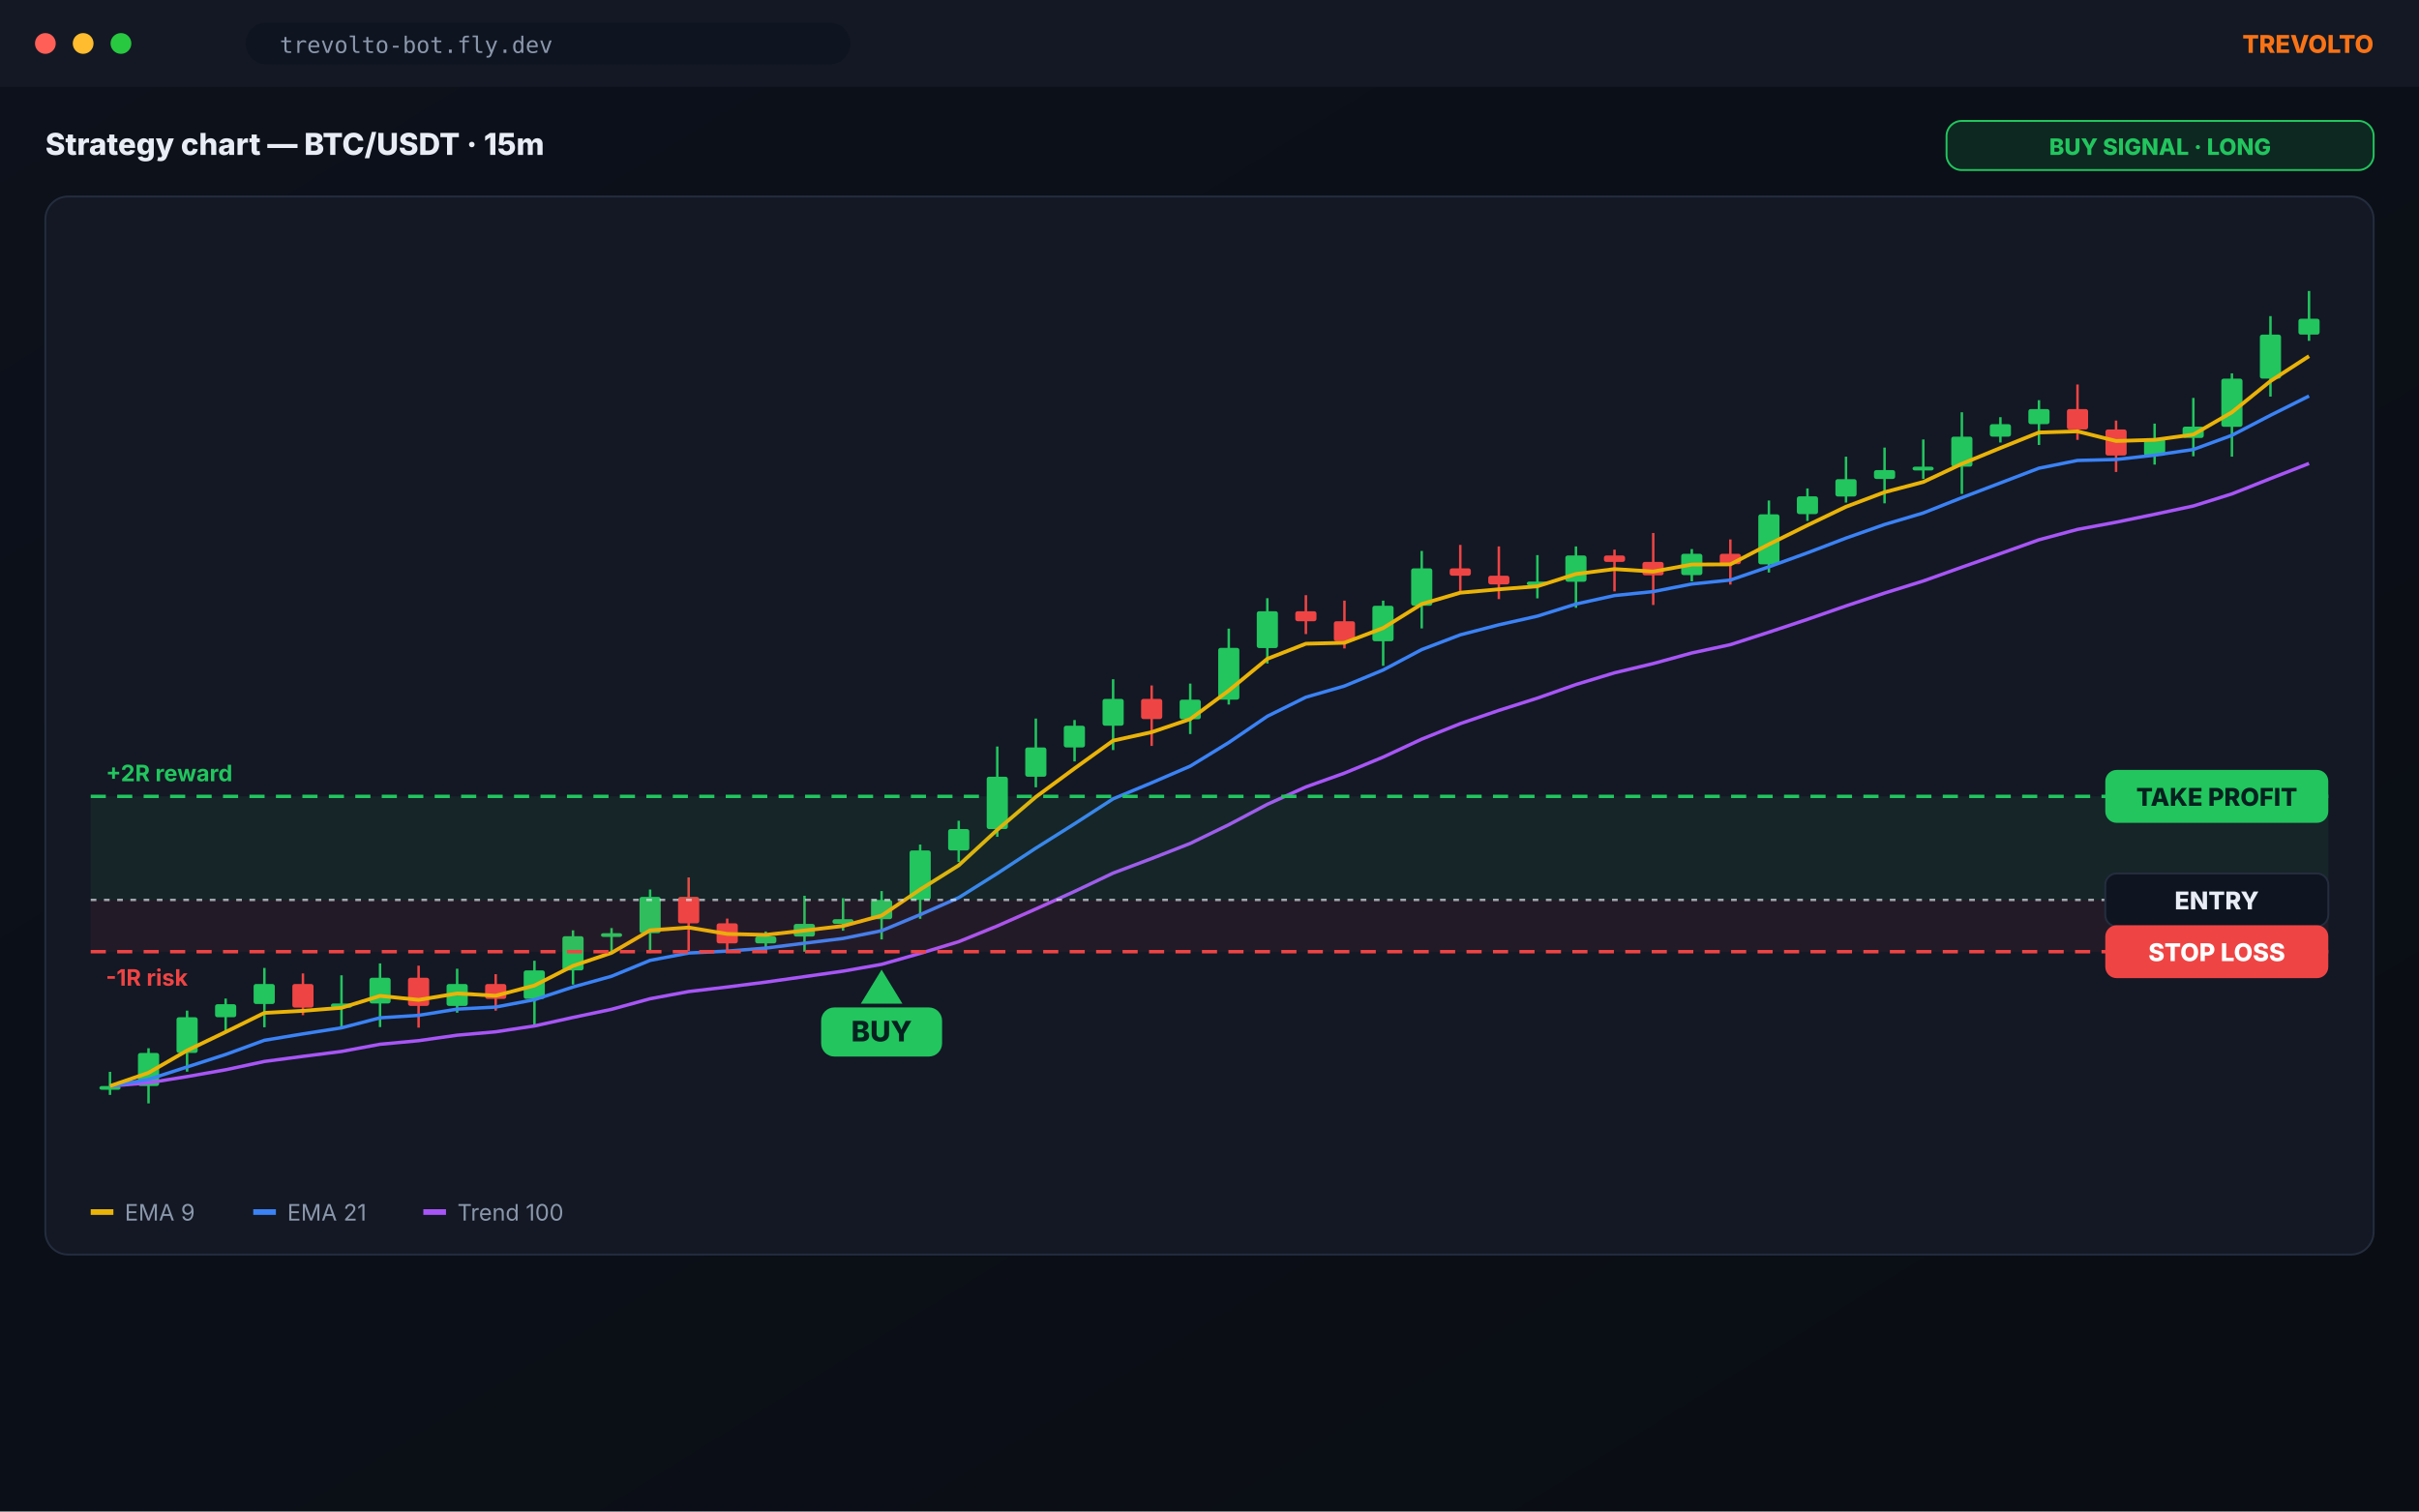
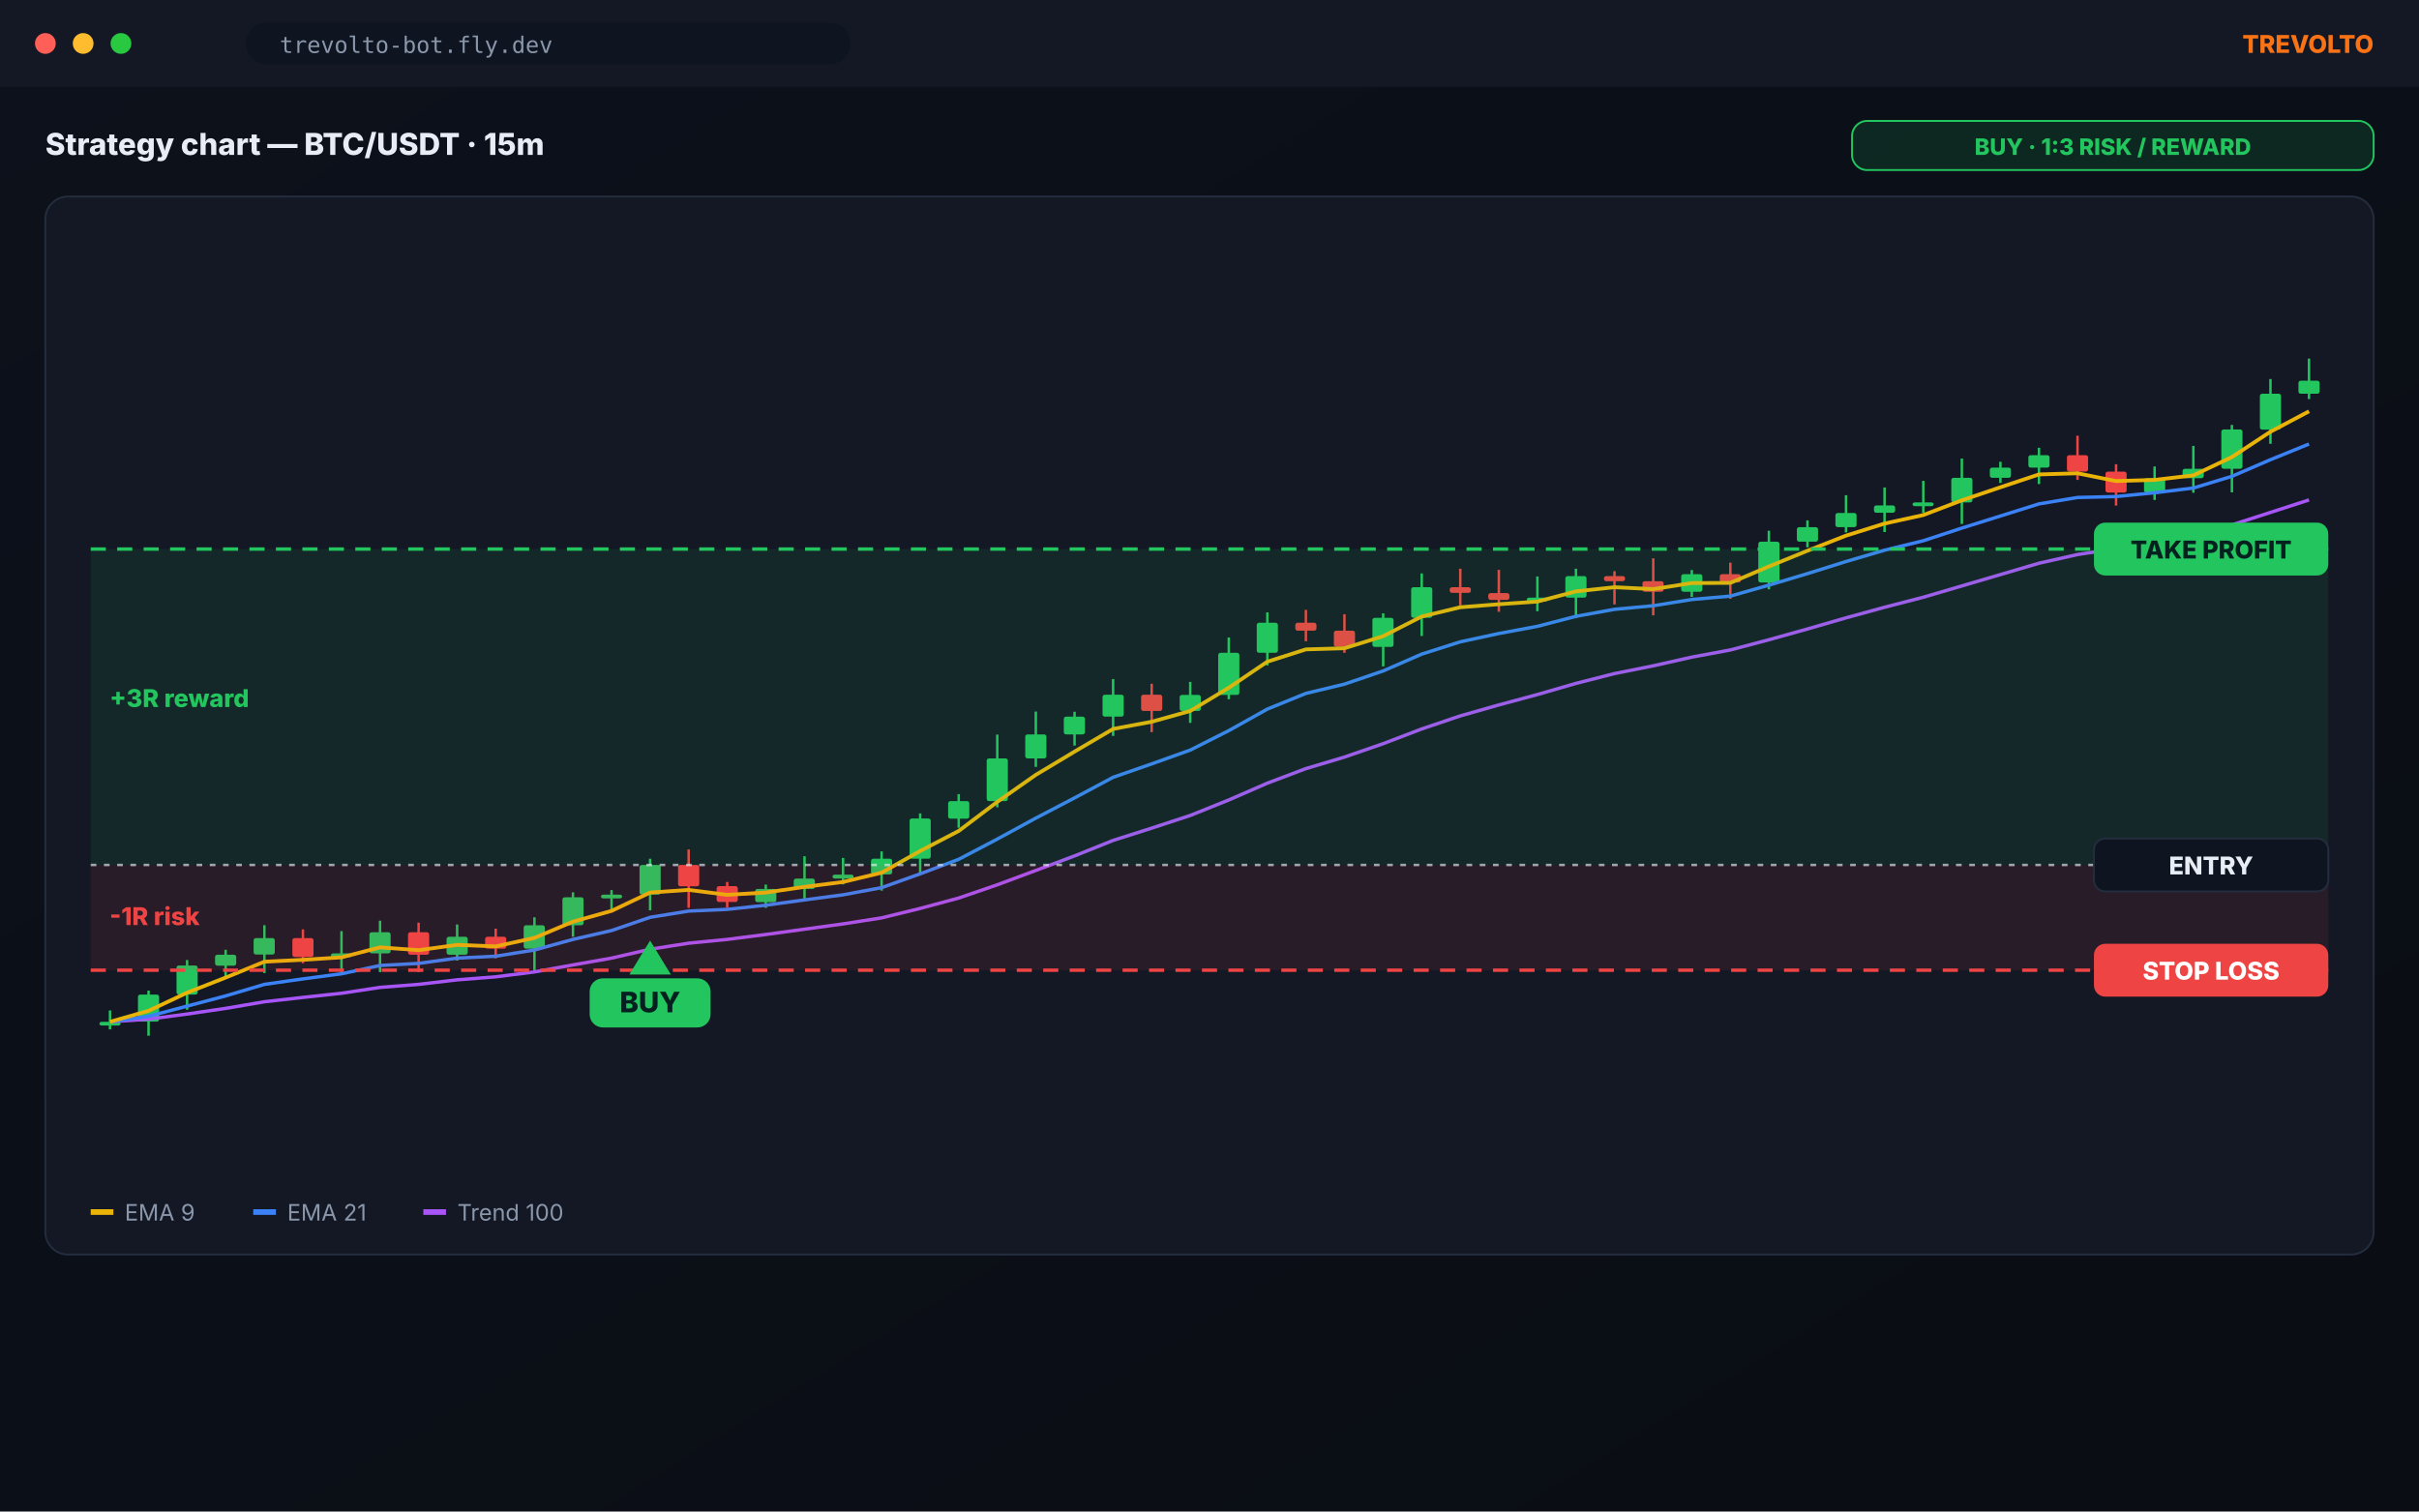
<svg xmlns="http://www.w3.org/2000/svg" viewBox="0 0 1280 800" width="1280" height="800">
  <g font-family="Inter,sans-serif">
    <defs>
      <linearGradient id="scr" x1="0" y1="0" x2="1" y2="1">
        <stop offset="0" stop-color="#0c111b" />
        <stop offset="1" stop-color="#0a0d13" />
      </linearGradient>
    </defs>
    <rect width="1280" height="800" fill="url(#scr)" />
    <rect x="0" y="0" width="1280" height="46" fill="#131824" />
    <circle cx="24" cy="23" r="5.5" fill="#ff5f57" />
    <circle cx="44" cy="23" r="5.5" fill="#febc2e" />
    <circle cx="64" cy="23" r="5.5" fill="#28c840" />
    <rect x="130" y="12" width="320" height="22" rx="11" fill="#0e1420" />
    <text x="148" y="28" font-size="12" fill="#8a97ab" font-family="ui-monospace,monospace">trevolto-bot.fly.dev</text>
    <text x="1256" y="28" font-size="13" font-weight="800" fill="#f97316" text-anchor="end">TREVOLTO</text>
    <text x="24" y="82" font-size="16" font-weight="800" fill="#e8edf5">Strategy chart — BTC/USDT · 15m</text>
-     <rect x="1030" y="64" width="226" height="26" rx="8" fill="rgba(34,197,94,.14)" stroke="#22c55e" />
-     <text x="1143" y="82" font-size="12" font-weight="800" fill="#22c55e" text-anchor="middle">BUY SIGNAL · LONG</text>
+     <rect x="980" y="64" width="276" height="26" rx="8" fill="rgba(34,197,94,.14)" stroke="#22c55e" />
+     <text x="1118" y="82" font-size="12" font-weight="800" fill="#22c55e" text-anchor="middle">BUY · 1:3 RISK / REWARD</text>
    <rect x="24" y="104" width="1232" height="560" rx="12" fill="#131824" stroke="#242d3e" />
-     <line x1="58.2" y1="567.3" x2="58.2" y2="579.5" stroke="#22c55e" stroke-width="1.3" />
-     <rect x="52.6" y="574.8" width="11.2" height="2.0" rx="1.2" fill="#22c55e" />
-     <line x1="78.6" y1="554.8" x2="78.6" y2="584.0" stroke="#22c55e" stroke-width="1.3" />
-     <rect x="73.0" y="557.3" width="11.2" height="17.5" rx="1.2" fill="#22c55e" />
-     <line x1="99.0" y1="534.9" x2="99.0" y2="567.2" stroke="#22c55e" stroke-width="1.3" />
-     <rect x="93.4" y="538.4" width="11.2" height="18.9" rx="1.2" fill="#22c55e" />
-     <line x1="119.4" y1="528.5" x2="119.4" y2="545.9" stroke="#22c55e" stroke-width="1.3" />
-     <rect x="113.8" y="531.5" width="11.2" height="6.9" rx="1.2" fill="#22c55e" />
-     <line x1="139.9" y1="512.3" x2="139.9" y2="543.7" stroke="#22c55e" stroke-width="1.3" />
-     <rect x="134.2" y="520.8" width="11.2" height="10.6" rx="1.2" fill="#22c55e" />
-     <line x1="160.3" y1="515.2" x2="160.3" y2="537.3" stroke="#ef4444" stroke-width="1.3" />
-     <rect x="154.7" y="520.8" width="11.2" height="12.5" rx="1.2" fill="#ef4444" />
-     <line x1="180.7" y1="516.2" x2="180.7" y2="543.8" stroke="#22c55e" stroke-width="1.3" />
-     <rect x="175.1" y="531.1" width="11.2" height="2.3" rx="1.2" fill="#22c55e" />
-     <line x1="201.1" y1="509.9" x2="201.1" y2="543.6" stroke="#22c55e" stroke-width="1.3" />
-     <rect x="195.5" y="517.5" width="11.2" height="13.6" rx="1.2" fill="#22c55e" />
-     <line x1="221.5" y1="511.1" x2="221.5" y2="543.9" stroke="#ef4444" stroke-width="1.3" />
-     <rect x="215.9" y="517.5" width="11.2" height="14.9" rx="1.2" fill="#ef4444" />
-     <line x1="241.9" y1="512.7" x2="241.9" y2="536.0" stroke="#22c55e" stroke-width="1.3" />
-     <rect x="236.3" y="520.8" width="11.2" height="11.6" rx="1.2" fill="#22c55e" />
-     <line x1="262.3" y1="515.6" x2="262.3" y2="534.9" stroke="#ef4444" stroke-width="1.3" />
-     <rect x="256.7" y="520.8" width="11.2" height="7.9" rx="1.2" fill="#ef4444" />
-     <line x1="282.8" y1="508.5" x2="282.8" y2="543.1" stroke="#22c55e" stroke-width="1.3" />
-     <rect x="277.1" y="513.6" width="11.2" height="15.1" rx="1.2" fill="#22c55e" />
-     <line x1="303.2" y1="492.4" x2="303.2" y2="521.1" stroke="#22c55e" stroke-width="1.3" />
-     <rect x="297.6" y="495.5" width="11.2" height="18.1" rx="1.2" fill="#22c55e" />
-     <line x1="323.6" y1="491.2" x2="323.6" y2="503.7" stroke="#22c55e" stroke-width="1.3" />
-     <rect x="318.0" y="493.9" width="11.2" height="2.0" rx="1.2" fill="#22c55e" />
-     <line x1="344.0" y1="470.8" x2="344.0" y2="504.4" stroke="#22c55e" stroke-width="1.3" />
-     <rect x="338.4" y="474.7" width="11.2" height="19.2" rx="1.2" fill="#22c55e" />
-     <line x1="364.4" y1="464.4" x2="364.4" y2="503.3" stroke="#ef4444" stroke-width="1.3" />
-     <rect x="358.8" y="474.7" width="11.2" height="14.0" rx="1.2" fill="#ef4444" />
-     <line x1="384.8" y1="486.2" x2="384.8" y2="502.8" stroke="#ef4444" stroke-width="1.3" />
-     <rect x="379.2" y="488.7" width="11.2" height="10.6" rx="1.2" fill="#ef4444" />
-     <line x1="405.2" y1="493.0" x2="405.2" y2="502.8" stroke="#22c55e" stroke-width="1.3" />
-     <rect x="399.6" y="495.6" width="11.2" height="3.7" rx="1.2" fill="#22c55e" />
-     <line x1="425.7" y1="474.1" x2="425.7" y2="503.7" stroke="#22c55e" stroke-width="1.3" />
-     <rect x="420.0" y="489.0" width="11.2" height="6.7" rx="1.2" fill="#22c55e" />
-     <line x1="446.1" y1="475.4" x2="446.1" y2="492.6" stroke="#22c55e" stroke-width="1.3" />
-     <rect x="440.5" y="486.5" width="11.2" height="2.5" rx="1.2" fill="#22c55e" />
-     <line x1="466.5" y1="471.6" x2="466.5" y2="497.2" stroke="#22c55e" stroke-width="1.3" />
-     <rect x="460.9" y="476.3" width="11.2" height="10.2" rx="1.2" fill="#22c55e" />
-     <line x1="486.9" y1="447.0" x2="486.9" y2="486.3" stroke="#22c55e" stroke-width="1.3" />
-     <rect x="481.3" y="450.1" width="11.2" height="26.2" rx="1.2" fill="#22c55e" />
-     <line x1="507.3" y1="434.4" x2="507.3" y2="456.2" stroke="#22c55e" stroke-width="1.3" />
-     <rect x="501.7" y="438.8" width="11.2" height="11.3" rx="1.2" fill="#22c55e" />
-     <line x1="527.7" y1="395.1" x2="527.7" y2="442.9" stroke="#22c55e" stroke-width="1.3" />
-     <rect x="522.1" y="411.1" width="11.2" height="27.7" rx="1.2" fill="#22c55e" />
-     <line x1="548.1" y1="380.3" x2="548.1" y2="416.7" stroke="#22c55e" stroke-width="1.3" />
-     <rect x="542.5" y="395.6" width="11.2" height="15.5" rx="1.2" fill="#22c55e" />
-     <line x1="568.6" y1="381.1" x2="568.6" y2="403.0" stroke="#22c55e" stroke-width="1.3" />
-     <rect x="562.9" y="384.1" width="11.2" height="11.5" rx="1.2" fill="#22c55e" />
-     <line x1="589.0" y1="359.5" x2="589.0" y2="397.0" stroke="#22c55e" stroke-width="1.3" />
-     <rect x="583.4" y="369.9" width="11.2" height="14.2" rx="1.2" fill="#22c55e" />
-     <line x1="609.4" y1="362.8" x2="609.4" y2="394.8" stroke="#ef4444" stroke-width="1.3" />
-     <rect x="603.8" y="369.9" width="11.2" height="10.7" rx="1.2" fill="#ef4444" />
-     <line x1="629.8" y1="361.8" x2="629.8" y2="388.5" stroke="#22c55e" stroke-width="1.3" />
-     <rect x="624.2" y="370.3" width="11.2" height="10.4" rx="1.2" fill="#22c55e" />
-     <line x1="650.2" y1="332.7" x2="650.2" y2="372.9" stroke="#22c55e" stroke-width="1.3" />
-     <rect x="644.6" y="342.9" width="11.2" height="27.4" rx="1.2" fill="#22c55e" />
-     <line x1="670.6" y1="316.6" x2="670.6" y2="351.2" stroke="#22c55e" stroke-width="1.3" />
-     <rect x="665.0" y="323.5" width="11.2" height="19.5" rx="1.2" fill="#22c55e" />
-     <line x1="691.0" y1="315.0" x2="691.0" y2="335.6" stroke="#ef4444" stroke-width="1.3" />
-     <rect x="685.4" y="323.5" width="11.2" height="5.3" rx="1.2" fill="#ef4444" />
-     <line x1="711.4" y1="317.9" x2="711.4" y2="343.2" stroke="#ef4444" stroke-width="1.3" />
-     <rect x="705.8" y="328.8" width="11.2" height="10.6" rx="1.2" fill="#ef4444" />
-     <line x1="731.9" y1="317.9" x2="731.9" y2="352.4" stroke="#22c55e" stroke-width="1.3" />
-     <rect x="726.2" y="320.6" width="11.2" height="18.8" rx="1.2" fill="#22c55e" />
-     <line x1="752.3" y1="291.6" x2="752.3" y2="332.6" stroke="#22c55e" stroke-width="1.3" />
-     <rect x="746.7" y="300.8" width="11.2" height="19.8" rx="1.2" fill="#22c55e" />
-     <line x1="772.7" y1="288.4" x2="772.7" y2="312.8" stroke="#ef4444" stroke-width="1.3" />
-     <rect x="767.1" y="300.8" width="11.2" height="3.9" rx="1.2" fill="#ef4444" />
-     <line x1="793.1" y1="289.2" x2="793.1" y2="317.1" stroke="#ef4444" stroke-width="1.3" />
-     <rect x="787.5" y="304.7" width="11.2" height="4.6" rx="1.2" fill="#ef4444" />
-     <line x1="813.5" y1="293.8" x2="813.5" y2="316.7" stroke="#22c55e" stroke-width="1.3" />
-     <rect x="807.9" y="307.8" width="11.2" height="2.0" rx="1.2" fill="#22c55e" />
-     <line x1="833.9" y1="289.2" x2="833.9" y2="321.7" stroke="#22c55e" stroke-width="1.3" />
-     <rect x="828.3" y="294.0" width="11.2" height="13.9" rx="1.2" fill="#22c55e" />
-     <line x1="854.3" y1="290.9" x2="854.3" y2="313.0" stroke="#ef4444" stroke-width="1.3" />
-     <rect x="848.7" y="294.0" width="11.2" height="3.4" rx="1.2" fill="#ef4444" />
-     <line x1="874.8" y1="282.1" x2="874.8" y2="320.2" stroke="#ef4444" stroke-width="1.3" />
-     <rect x="869.1" y="297.4" width="11.2" height="7.1" rx="1.2" fill="#ef4444" />
-     <line x1="895.2" y1="290.6" x2="895.2" y2="307.7" stroke="#22c55e" stroke-width="1.3" />
-     <rect x="889.6" y="293.1" width="11.2" height="11.3" rx="1.2" fill="#22c55e" />
-     <line x1="915.6" y1="285.5" x2="915.6" y2="309.4" stroke="#ef4444" stroke-width="1.3" />
-     <rect x="910.0" y="293.1" width="11.2" height="5.5" rx="1.2" fill="#ef4444" />
-     <line x1="936.0" y1="264.9" x2="936.0" y2="303.0" stroke="#22c55e" stroke-width="1.3" />
-     <rect x="930.4" y="272.2" width="11.2" height="26.5" rx="1.2" fill="#22c55e" />
-     <line x1="956.4" y1="258.5" x2="956.4" y2="275.7" stroke="#22c55e" stroke-width="1.3" />
-     <rect x="950.8" y="262.7" width="11.2" height="9.4" rx="1.2" fill="#22c55e" />
-     <line x1="976.8" y1="241.7" x2="976.8" y2="266.0" stroke="#22c55e" stroke-width="1.3" />
-     <rect x="971.2" y="253.6" width="11.2" height="9.2" rx="1.2" fill="#22c55e" />
-     <line x1="997.2" y1="236.9" x2="997.2" y2="266.4" stroke="#22c55e" stroke-width="1.3" />
-     <rect x="991.6" y="248.8" width="11.2" height="4.7" rx="1.2" fill="#22c55e" />
-     <line x1="1017.7" y1="232.6" x2="1017.7" y2="253.5" stroke="#22c55e" stroke-width="1.3" />
-     <rect x="1012.0" y="247.0" width="11.2" height="2.0" rx="1.2" fill="#22c55e" />
-     <line x1="1038.1" y1="218.2" x2="1038.1" y2="261.4" stroke="#22c55e" stroke-width="1.3" />
-     <rect x="1032.5" y="231.1" width="11.2" height="15.9" rx="1.2" fill="#22c55e" />
-     <line x1="1058.5" y1="220.8" x2="1058.5" y2="234.2" stroke="#22c55e" stroke-width="1.3" />
-     <rect x="1052.9" y="224.5" width="11.2" height="6.6" rx="1.2" fill="#22c55e" />
-     <line x1="1078.9" y1="211.8" x2="1078.9" y2="235.5" stroke="#22c55e" stroke-width="1.3" />
-     <rect x="1073.3" y="216.5" width="11.2" height="8.0" rx="1.2" fill="#22c55e" />
-     <line x1="1099.3" y1="203.5" x2="1099.3" y2="232.8" stroke="#ef4444" stroke-width="1.3" />
-     <rect x="1093.7" y="216.5" width="11.2" height="10.8" rx="1.2" fill="#ef4444" />
-     <line x1="1119.7" y1="222.6" x2="1119.7" y2="249.8" stroke="#ef4444" stroke-width="1.3" />
-     <rect x="1114.1" y="227.3" width="11.2" height="13.8" rx="1.2" fill="#ef4444" />
-     <line x1="1140.1" y1="224.2" x2="1140.1" y2="245.9" stroke="#22c55e" stroke-width="1.3" />
-     <rect x="1134.5" y="231.9" width="11.2" height="9.3" rx="1.2" fill="#22c55e" />
-     <line x1="1160.6" y1="210.6" x2="1160.6" y2="241.5" stroke="#22c55e" stroke-width="1.3" />
-     <rect x="1154.9" y="225.8" width="11.2" height="6.0" rx="1.2" fill="#22c55e" />
-     <line x1="1181.0" y1="197.6" x2="1181.0" y2="241.7" stroke="#22c55e" stroke-width="1.3" />
-     <rect x="1175.4" y="200.4" width="11.2" height="25.5" rx="1.2" fill="#22c55e" />
-     <line x1="1201.4" y1="167.3" x2="1201.4" y2="209.9" stroke="#22c55e" stroke-width="1.3" />
-     <rect x="1195.8" y="177.1" width="11.2" height="23.3" rx="1.2" fill="#22c55e" />
-     <line x1="1221.8" y1="154.0" x2="1221.8" y2="180.4" stroke="#22c55e" stroke-width="1.3" />
-     <rect x="1216.2" y="168.7" width="11.2" height="8.4" rx="1.2" fill="#22c55e" />
-     <polyline points="58.2,574.8 78.6,573.1 99.0,569.8 119.4,566.2 139.9,561.8 160.3,559.1 180.7,556.5 201.1,552.7 221.5,550.8 241.9,547.9 262.3,546.1 282.8,543.0 303.2,538.5 323.6,534.2 344.0,528.6 364.4,524.8 384.8,522.4 405.2,519.8 425.7,516.9 446.1,514.0 466.5,510.4 486.9,504.6 507.3,498.4 527.7,490.1 548.1,481.1 568.6,471.8 589.0,462.1 609.4,454.4 629.8,446.4 650.2,436.5 670.6,425.7 691.0,416.5 711.4,409.2 731.9,400.7 752.3,391.2 772.7,383.0 793.1,376.0 813.5,369.5 833.9,362.3 854.3,356.1 874.8,351.2 895.2,345.6 915.6,341.2 936.0,334.6 956.4,327.8 976.8,320.7 997.2,313.9 1017.7,307.5 1038.1,300.2 1058.5,293.0 1078.9,285.7 1099.3,280.2 1119.7,276.4 1140.1,272.2 1160.6,267.8 1181.0,261.4 1201.4,253.3 1221.8,245.3" fill="none" stroke="#a855f7" stroke-width="1.8" stroke-linejoin="round" />
-     <polyline points="58.2,574.8 78.6,571.3 99.0,564.7 119.4,558.1 139.9,550.6 160.3,547.2 180.7,544.0 201.1,538.7 221.5,537.4 241.9,534.1 262.3,533.0 282.8,529.1 303.2,522.4 323.6,516.7 344.0,508.3 364.4,504.4 384.8,503.4 405.2,501.8 425.7,499.2 446.1,496.7 466.5,492.6 486.9,484.1 507.3,475.1 527.7,462.3 548.1,448.9 568.6,436.0 589.0,422.8 609.4,414.3 629.8,405.5 650.2,393.0 670.6,379.1 691.0,369.0 711.4,363.1 731.9,354.6 752.3,343.8 772.7,336.0 793.1,330.7 813.5,326.1 833.9,319.7 854.3,315.2 874.8,313.1 895.2,309.1 915.6,307.0 936.0,300.0 956.4,292.6 976.8,284.8 997.2,277.6 1017.7,271.5 1038.1,263.4 1058.5,255.6 1078.9,247.8 1099.3,243.7 1119.7,243.2 1140.1,240.9 1160.6,237.9 1181.0,230.4 1201.4,219.8 1221.8,209.6" fill="none" stroke="#3b82f6" stroke-width="1.8" stroke-linejoin="round" />
-     <polyline points="58.2,574.8 78.6,567.8 99.0,556.0 119.4,546.2 139.9,536.1 160.3,535.0 180.7,533.4 201.1,527.1 221.5,529.2 241.9,525.8 262.3,527.0 282.8,521.6 303.2,511.2 323.6,504.3 344.0,492.4 364.4,490.9 384.8,494.3 405.2,494.8 425.7,492.5 446.1,490.1 466.5,484.6 486.9,470.8 507.3,458.0 527.7,439.2 548.1,421.8 568.6,406.7 589.0,392.0 609.4,387.5 629.8,380.6 650.2,365.5 670.6,348.7 691.0,340.7 711.4,340.2 731.9,332.4 752.3,319.7 772.7,313.7 793.1,311.9 813.5,310.3 833.9,303.8 854.3,301.2 874.8,302.5 895.2,298.8 915.6,298.7 936.0,288.1 956.4,278.0 976.8,268.2 997.2,260.5 1017.7,255.1 1038.1,245.5 1058.5,237.1 1078.9,228.9 1099.3,228.3 1119.7,233.4 1140.1,232.8 1160.6,230.0 1181.0,218.2 1201.4,201.7 1221.8,188.5" fill="none" stroke="#eab308" stroke-width="2" stroke-linejoin="round" />
-     <rect x="48" y="476.3" width="1184" height="27.4" fill="#ef4444" opacity=".07" />
-     <rect x="48" y="421.5" width="1184" height="54.8" fill="#22c55e" opacity=".08" />
-     <line x1="48" y1="421.5" x2="1232" y2="421.5" stroke="#22c55e" stroke-width="1.8" stroke-dasharray="8 6" />
-     <rect x="1114.0" y="407.5" width="118" height="28" rx="6" fill="#22c55e" />
-     <text x="1173.0" y="426.5" font-size="13" font-weight="800" fill="#04211f" text-anchor="middle">TAKE PROFIT</text>
-     <line x1="48" y1="476.3" x2="1232" y2="476.3" stroke="#e8edf5" stroke-width="1.3" stroke-dasharray="3 4" opacity=".65" />
-     <rect x="1114.0" y="462.3" width="118" height="28" rx="6" fill="#0e1420" stroke="#242d3e" />
-     <text x="1173.0" y="481.3" font-size="13" font-weight="800" fill="#e8edf5" text-anchor="middle">ENTRY</text>
-     <line x1="48" y1="503.7" x2="1232" y2="503.7" stroke="#ef4444" stroke-width="1.8" stroke-dasharray="8 6" />
-     <rect x="1114.0" y="489.7" width="118" height="28" rx="6" fill="#ef4444" />
-     <text x="1173.0" y="508.7" font-size="13" font-weight="800" fill="#fff" text-anchor="middle">STOP LOSS</text>
-     <path d="M466.5 513.2 l-11 18 h22 z" fill="#22c55e" />
-     <rect x="434.5" y="533.2" width="64" height="26" rx="7" fill="#22c55e" />
-     <text x="466.5" y="551.2" font-size="15" font-weight="800" fill="#04211f" text-anchor="middle">BUY</text>
-     <text x="56" y="413.5" font-size="12" font-weight="700" fill="#22c55e">+2R reward</text>
-     <text x="56" y="521.7" font-size="12" font-weight="700" fill="#ef4444">-1R risk</text>
+     <line x1="58.2" y1="534.8" x2="58.2" y2="544.8" stroke="#22c55e" stroke-width="1.3" />
+     <rect x="52.6" y="540.8" width="11.2" height="2.0" rx="1.2" fill="#22c55e" />
+     <line x1="78.6" y1="524.3" x2="78.6" y2="548.2" stroke="#22c55e" stroke-width="1.3" />
+     <rect x="73.0" y="526.4" width="11.2" height="14.3" rx="1.2" fill="#22c55e" />
+     <line x1="99.0" y1="508.1" x2="99.0" y2="534.4" stroke="#22c55e" stroke-width="1.3" />
+     <rect x="93.4" y="511.0" width="11.2" height="15.4" rx="1.2" fill="#22c55e" />
+     <line x1="119.4" y1="502.7" x2="119.4" y2="517.1" stroke="#22c55e" stroke-width="1.3" />
+     <rect x="113.8" y="505.3" width="11.2" height="5.8" rx="1.2" fill="#22c55e" />
+     <line x1="139.9" y1="489.7" x2="139.9" y2="515.0" stroke="#22c55e" stroke-width="1.3" />
+     <rect x="134.2" y="496.5" width="11.2" height="8.7" rx="1.2" fill="#22c55e" />
+     <line x1="160.3" y1="491.9" x2="160.3" y2="509.8" stroke="#ef4444" stroke-width="1.3" />
+     <rect x="154.7" y="496.5" width="11.2" height="10.0" rx="1.2" fill="#ef4444" />
+     <line x1="180.7" y1="492.8" x2="180.7" y2="514.9" stroke="#22c55e" stroke-width="1.3" />
+     <rect x="175.1" y="504.6" width="11.2" height="2.0" rx="1.2" fill="#22c55e" />
+     <line x1="201.1" y1="487.3" x2="201.1" y2="514.5" stroke="#22c55e" stroke-width="1.3" />
+     <rect x="195.5" y="493.4" width="11.2" height="11.2" rx="1.2" fill="#22c55e" />
+     <line x1="221.5" y1="488.3" x2="221.5" y2="514.5" stroke="#ef4444" stroke-width="1.3" />
+     <rect x="215.9" y="493.4" width="11.2" height="11.9" rx="1.2" fill="#ef4444" />
+     <line x1="241.9" y1="489.3" x2="241.9" y2="508.4" stroke="#22c55e" stroke-width="1.3" />
+     <rect x="236.3" y="495.8" width="11.2" height="9.5" rx="1.2" fill="#22c55e" />
+     <line x1="262.3" y1="491.5" x2="262.3" y2="507.2" stroke="#ef4444" stroke-width="1.3" />
+     <rect x="256.7" y="495.8" width="11.2" height="6.3" rx="1.2" fill="#ef4444" />
+     <line x1="282.8" y1="485.5" x2="282.8" y2="513.5" stroke="#22c55e" stroke-width="1.3" />
+     <rect x="277.1" y="489.7" width="11.2" height="12.4" rx="1.2" fill="#22c55e" />
+     <line x1="303.2" y1="472.3" x2="303.2" y2="495.8" stroke="#22c55e" stroke-width="1.3" />
+     <rect x="297.6" y="474.9" width="11.2" height="14.8" rx="1.2" fill="#22c55e" />
+     <line x1="323.6" y1="471.1" x2="323.6" y2="481.5" stroke="#22c55e" stroke-width="1.3" />
+     <rect x="318.0" y="473.5" width="11.2" height="2.0" rx="1.2" fill="#22c55e" />
+     <line x1="344.0" y1="454.5" x2="344.0" y2="481.8" stroke="#22c55e" stroke-width="1.3" />
+     <rect x="338.4" y="457.8" width="11.2" height="15.7" rx="1.2" fill="#22c55e" />
+     <line x1="364.4" y1="449.6" x2="364.4" y2="480.5" stroke="#ef4444" stroke-width="1.3" />
+     <rect x="358.8" y="457.8" width="11.2" height="11.3" rx="1.2" fill="#ef4444" />
+     <line x1="384.8" y1="466.8" x2="384.8" y2="480.4" stroke="#ef4444" stroke-width="1.3" />
+     <rect x="379.2" y="469.0" width="11.2" height="8.4" rx="1.2" fill="#ef4444" />
+     <line x1="405.2" y1="468.2" x2="405.2" y2="480.5" stroke="#22c55e" stroke-width="1.3" />
+     <rect x="399.6" y="470.5" width="11.2" height="7.0" rx="1.2" fill="#22c55e" />
+     <line x1="425.7" y1="453.2" x2="425.7" y2="477.0" stroke="#22c55e" stroke-width="1.3" />
+     <rect x="420.0" y="465.0" width="11.2" height="5.5" rx="1.2" fill="#22c55e" />
+     <line x1="446.1" y1="454.1" x2="446.1" y2="468.1" stroke="#22c55e" stroke-width="1.3" />
+     <rect x="440.5" y="462.9" width="11.2" height="2.1" rx="1.2" fill="#22c55e" />
+     <line x1="466.5" y1="450.6" x2="466.5" y2="471.4" stroke="#22c55e" stroke-width="1.3" />
+     <rect x="460.9" y="454.5" width="11.2" height="8.3" rx="1.2" fill="#22c55e" />
+     <line x1="486.9" y1="430.5" x2="486.9" y2="462.5" stroke="#22c55e" stroke-width="1.3" />
+     <rect x="481.3" y="433.2" width="11.2" height="21.3" rx="1.2" fill="#22c55e" />
+     <line x1="507.3" y1="420.3" x2="507.3" y2="438.1" stroke="#22c55e" stroke-width="1.3" />
+     <rect x="501.7" y="424.0" width="11.2" height="9.3" rx="1.2" fill="#22c55e" />
+     <line x1="527.7" y1="388.8" x2="527.7" y2="427.3" stroke="#22c55e" stroke-width="1.3" />
+     <rect x="522.1" y="401.4" width="11.2" height="22.6" rx="1.2" fill="#22c55e" />
+     <line x1="548.1" y1="376.6" x2="548.1" y2="405.9" stroke="#22c55e" stroke-width="1.3" />
+     <rect x="542.5" y="388.7" width="11.2" height="12.7" rx="1.2" fill="#22c55e" />
+     <line x1="568.6" y1="376.7" x2="568.6" y2="394.6" stroke="#22c55e" stroke-width="1.3" />
+     <rect x="562.9" y="379.3" width="11.2" height="9.4" rx="1.2" fill="#22c55e" />
+     <line x1="589.0" y1="359.4" x2="589.0" y2="389.5" stroke="#22c55e" stroke-width="1.3" />
+     <rect x="583.4" y="367.7" width="11.2" height="11.6" rx="1.2" fill="#22c55e" />
+     <line x1="609.4" y1="361.9" x2="609.4" y2="387.5" stroke="#ef4444" stroke-width="1.3" />
+     <rect x="603.8" y="367.7" width="11.2" height="8.6" rx="1.2" fill="#ef4444" />
+     <line x1="629.8" y1="360.9" x2="629.8" y2="382.6" stroke="#22c55e" stroke-width="1.3" />
+     <rect x="624.2" y="367.8" width="11.2" height="8.5" rx="1.2" fill="#22c55e" />
+     <line x1="650.2" y1="337.4" x2="650.2" y2="370.1" stroke="#22c55e" stroke-width="1.3" />
+     <rect x="644.6" y="345.5" width="11.2" height="22.3" rx="1.2" fill="#22c55e" />
+     <line x1="670.6" y1="324.1" x2="670.6" y2="352.2" stroke="#22c55e" stroke-width="1.3" />
+     <rect x="665.0" y="329.6" width="11.2" height="15.9" rx="1.2" fill="#22c55e" />
+     <line x1="691.0" y1="322.8" x2="691.0" y2="339.4" stroke="#ef4444" stroke-width="1.3" />
+     <rect x="685.4" y="329.6" width="11.2" height="4.2" rx="1.2" fill="#ef4444" />
+     <line x1="711.4" y1="325.1" x2="711.4" y2="345.5" stroke="#ef4444" stroke-width="1.3" />
+     <rect x="705.8" y="333.8" width="11.2" height="8.5" rx="1.2" fill="#ef4444" />
+     <line x1="731.9" y1="324.6" x2="731.9" y2="352.7" stroke="#22c55e" stroke-width="1.3" />
+     <rect x="726.2" y="327.0" width="11.2" height="15.4" rx="1.2" fill="#22c55e" />
+     <line x1="752.3" y1="303.5" x2="752.3" y2="336.6" stroke="#22c55e" stroke-width="1.3" />
+     <rect x="746.7" y="310.8" width="11.2" height="16.2" rx="1.2" fill="#22c55e" />
+     <line x1="772.7" y1="301.0" x2="772.7" y2="320.4" stroke="#ef4444" stroke-width="1.3" />
+     <rect x="767.1" y="310.8" width="11.2" height="3.0" rx="1.2" fill="#ef4444" />
+     <line x1="793.1" y1="301.6" x2="793.1" y2="323.8" stroke="#ef4444" stroke-width="1.3" />
+     <rect x="787.5" y="313.9" width="11.2" height="3.6" rx="1.2" fill="#ef4444" />
+     <line x1="813.5" y1="305.1" x2="813.5" y2="323.5" stroke="#22c55e" stroke-width="1.3" />
+     <rect x="807.9" y="316.3" width="11.2" height="2.0" rx="1.2" fill="#22c55e" />
+     <line x1="833.9" y1="301.0" x2="833.9" y2="327.2" stroke="#22c55e" stroke-width="1.3" />
+     <rect x="828.3" y="304.9" width="11.2" height="11.4" rx="1.2" fill="#22c55e" />
+     <line x1="854.3" y1="302.3" x2="854.3" y2="319.9" stroke="#ef4444" stroke-width="1.3" />
+     <rect x="848.7" y="304.9" width="11.2" height="2.7" rx="1.2" fill="#ef4444" />
+     <line x1="874.8" y1="295.5" x2="874.8" y2="325.7" stroke="#ef4444" stroke-width="1.3" />
+     <rect x="869.1" y="307.6" width="11.2" height="5.6" rx="1.2" fill="#ef4444" />
+     <line x1="895.2" y1="301.7" x2="895.2" y2="315.9" stroke="#22c55e" stroke-width="1.3" />
+     <rect x="889.6" y="303.9" width="11.2" height="9.3" rx="1.2" fill="#22c55e" />
+     <line x1="915.6" y1="297.8" x2="915.6" y2="316.9" stroke="#ef4444" stroke-width="1.3" />
+     <rect x="910.0" y="303.9" width="11.2" height="4.4" rx="1.2" fill="#ef4444" />
+     <line x1="936.0" y1="280.9" x2="936.0" y2="311.9" stroke="#22c55e" stroke-width="1.3" />
+     <rect x="930.4" y="286.7" width="11.2" height="21.6" rx="1.2" fill="#22c55e" />
+     <line x1="956.4" y1="275.4" x2="956.4" y2="289.7" stroke="#22c55e" stroke-width="1.3" />
+     <rect x="950.8" y="279.0" width="11.2" height="7.7" rx="1.2" fill="#22c55e" />
+     <line x1="976.8" y1="262.1" x2="976.8" y2="281.8" stroke="#22c55e" stroke-width="1.3" />
+     <rect x="971.2" y="271.5" width="11.2" height="7.5" rx="1.2" fill="#22c55e" />
+     <line x1="997.2" y1="258.0" x2="997.2" y2="281.6" stroke="#22c55e" stroke-width="1.3" />
+     <rect x="991.6" y="267.5" width="11.2" height="3.9" rx="1.2" fill="#22c55e" />
+     <line x1="1017.7" y1="254.5" x2="1017.7" y2="271.4" stroke="#22c55e" stroke-width="1.3" />
+     <rect x="1012.0" y="265.9" width="11.2" height="2.0" rx="1.2" fill="#22c55e" />
+     <line x1="1038.1" y1="242.7" x2="1038.1" y2="277.3" stroke="#22c55e" stroke-width="1.3" />
+     <rect x="1032.5" y="252.9" width="11.2" height="13.0" rx="1.2" fill="#22c55e" />
+     <line x1="1058.5" y1="244.4" x2="1058.5" y2="255.6" stroke="#22c55e" stroke-width="1.3" />
+     <rect x="1052.9" y="247.5" width="11.2" height="5.4" rx="1.2" fill="#22c55e" />
+     <line x1="1078.9" y1="237.0" x2="1078.9" y2="256.2" stroke="#22c55e" stroke-width="1.3" />
+     <rect x="1073.3" y="240.9" width="11.2" height="6.6" rx="1.2" fill="#22c55e" />
+     <line x1="1099.3" y1="230.6" x2="1099.3" y2="254.0" stroke="#ef4444" stroke-width="1.3" />
+     <rect x="1093.7" y="240.9" width="11.2" height="8.7" rx="1.2" fill="#ef4444" />
+     <line x1="1119.7" y1="245.7" x2="1119.7" y2="267.6" stroke="#ef4444" stroke-width="1.3" />
+     <rect x="1114.1" y="249.6" width="11.2" height="11.1" rx="1.2" fill="#ef4444" />
+     <line x1="1140.1" y1="246.9" x2="1140.1" y2="264.6" stroke="#22c55e" stroke-width="1.3" />
+     <rect x="1134.5" y="253.1" width="11.2" height="7.6" rx="1.2" fill="#22c55e" />
+     <line x1="1160.6" y1="236.0" x2="1160.6" y2="260.8" stroke="#22c55e" stroke-width="1.3" />
+     <rect x="1154.9" y="248.1" width="11.2" height="5.0" rx="1.2" fill="#22c55e" />
+     <line x1="1181.0" y1="224.9" x2="1181.0" y2="260.6" stroke="#22c55e" stroke-width="1.3" />
+     <rect x="1175.4" y="227.3" width="11.2" height="20.8" rx="1.2" fill="#22c55e" />
+     <line x1="1201.4" y1="200.6" x2="1201.4" y2="234.9" stroke="#22c55e" stroke-width="1.3" />
+     <rect x="1195.8" y="208.4" width="11.2" height="19.0" rx="1.2" fill="#22c55e" />
+     <line x1="1221.8" y1="189.8" x2="1221.8" y2="211.2" stroke="#22c55e" stroke-width="1.3" />
+     <rect x="1216.2" y="201.5" width="11.2" height="6.9" rx="1.2" fill="#22c55e" />
+     <polyline points="58.2,540.8 78.6,539.4 99.0,536.7 119.4,533.7 139.9,530.2 160.3,527.9 180.7,525.7 201.1,522.6 221.5,521.0 241.9,518.6 262.3,517.0 282.8,514.4 303.2,510.7 323.6,507.1 344.0,502.4 364.4,499.2 384.8,497.2 405.2,494.6 425.7,491.8 446.1,489.0 466.5,485.8 486.9,480.8 507.3,475.3 527.7,468.3 548.1,460.7 568.6,453.0 589.0,444.8 609.4,438.3 629.8,431.6 650.2,423.4 670.6,414.5 691.0,406.8 711.4,400.7 731.9,393.6 752.3,385.8 772.7,378.9 793.1,373.1 813.5,367.6 833.9,361.7 854.3,356.5 874.8,352.4 895.2,347.8 915.6,344.0 936.0,338.6 956.4,332.9 976.8,327.0 997.2,321.4 1017.7,316.1 1038.1,310.1 1058.5,304.1 1078.9,298.1 1099.3,293.5 1119.7,290.4 1140.1,286.8 1160.6,283.1 1181.0,277.8 1201.4,271.2 1221.8,264.6" fill="none" stroke="#a855f7" stroke-width="1.8" stroke-linejoin="round" />
+     <polyline points="58.2,540.8 78.6,537.9 99.0,532.5 119.4,527.1 139.9,521.0 160.3,518.1 180.7,515.4 201.1,511.0 221.5,509.9 241.9,507.1 262.3,506.1 282.8,502.8 303.2,497.2 323.6,492.5 344.0,485.5 364.4,482.2 384.8,481.3 405.2,479.1 425.7,476.3 446.1,473.6 466.5,469.8 486.9,462.5 507.3,454.8 527.7,444.1 548.1,433.0 568.6,422.3 589.0,411.4 609.4,404.3 629.8,397.0 650.2,386.7 670.6,375.3 691.0,367.0 711.4,362.1 731.9,355.1 752.3,346.2 772.7,339.7 793.1,335.3 813.5,331.5 833.9,326.2 854.3,322.5 874.8,320.6 895.2,317.3 915.6,315.5 936.0,309.7 956.4,303.6 976.8,297.2 997.2,291.2 1017.7,286.2 1038.1,279.5 1058.5,273.1 1078.9,266.7 1099.3,263.3 1119.7,262.8 1140.1,260.8 1160.6,258.3 1181.0,252.1 1201.4,243.3 1221.8,235.0" fill="none" stroke="#3b82f6" stroke-width="1.8" stroke-linejoin="round" />
+     <polyline points="58.2,540.8 78.6,535.0 99.0,525.4 119.4,517.4 139.9,509.0 160.3,508.0 180.7,506.7 201.1,501.4 221.5,502.9 241.9,500.1 262.3,500.9 282.8,496.4 303.2,487.8 323.6,482.1 344.0,472.4 364.4,471.0 384.8,473.6 405.2,472.4 425.7,469.4 446.1,466.8 466.5,461.9 486.9,450.4 507.3,439.8 527.7,424.4 548.1,410.1 568.6,397.8 589.0,385.8 609.4,382.0 629.8,376.3 650.2,364.0 670.6,350.2 691.0,343.7 711.4,343.1 731.9,336.7 752.3,326.3 772.7,321.4 793.1,319.8 813.5,318.4 833.9,313.0 854.3,310.8 874.8,311.8 895.2,308.6 915.6,308.5 936.0,299.8 956.4,291.5 976.8,283.5 997.2,277.1 1017.7,272.6 1038.1,264.8 1058.5,257.9 1078.9,251.1 1099.3,250.5 1119.7,254.6 1140.1,254.0 1160.6,251.6 1181.0,241.9 1201.4,228.5 1221.8,217.7" fill="none" stroke="#eab308" stroke-width="2" stroke-linejoin="round" />
+     <rect x="48" y="290.6" width="1184" height="167.2" fill="#22c55e" opacity=".09" />
+     <rect x="48" y="457.8" width="1184" height="55.7" fill="#ef4444" opacity=".09" />
+     <line x1="48" y1="290.6" x2="1232" y2="290.6" stroke="#22c55e" stroke-width="1.8" stroke-dasharray="8 6" />
+     <rect x="1108.0" y="276.6" width="124" height="28" rx="6" fill="#22c55e" />
+     <text x="1170.0" y="295.6" font-size="13" font-weight="800" fill="#04211f" text-anchor="middle">TAKE PROFIT</text>
+     <line x1="48" y1="457.8" x2="1232" y2="457.8" stroke="#e8edf5" stroke-width="1.3" stroke-dasharray="3 4" opacity=".65" />
+     <rect x="1108.0" y="443.8" width="124" height="28" rx="6" fill="#0e1420" stroke="#242d3e" />
+     <text x="1170.0" y="462.8" font-size="13" font-weight="800" fill="#e8edf5" text-anchor="middle">ENTRY</text>
+     <line x1="48" y1="513.5" x2="1232" y2="513.5" stroke="#ef4444" stroke-width="1.8" stroke-dasharray="8 6" />
+     <rect x="1108.0" y="499.5" width="124" height="28" rx="6" fill="#ef4444" />
+     <text x="1170.0" y="518.5" font-size="13" font-weight="800" fill="#fff" text-anchor="middle">STOP LOSS</text>
+     <text x="58" y="374.2" font-size="13" font-weight="800" fill="#22c55e">+3R reward</text>
+     <text x="58" y="489.6" font-size="13" font-weight="800" fill="#ef4444">-1R risk</text>
+     <path d="M344.0 497.8 l-11 18 h22 z" fill="#22c55e" />
+     <rect x="312.0" y="517.8" width="64" height="26" rx="7" fill="#22c55e" />
+     <text x="344.0" y="535.8" font-size="15" font-weight="800" fill="#04211f" text-anchor="middle">BUY</text>
    <rect x="48" y="640" width="12" height="3" fill="#eab308" />
    <text x="66" y="646" font-size="12" fill="#8a97ab">EMA 9</text>
    <rect x="134" y="640" width="12" height="3" fill="#3b82f6" />
    <text x="152" y="646" font-size="12" fill="#8a97ab">EMA 21</text>
    <rect x="224" y="640" width="12" height="3" fill="#a855f7" />
    <text x="242" y="646" font-size="12" fill="#8a97ab">Trend 100</text>
  </g>
</svg>
